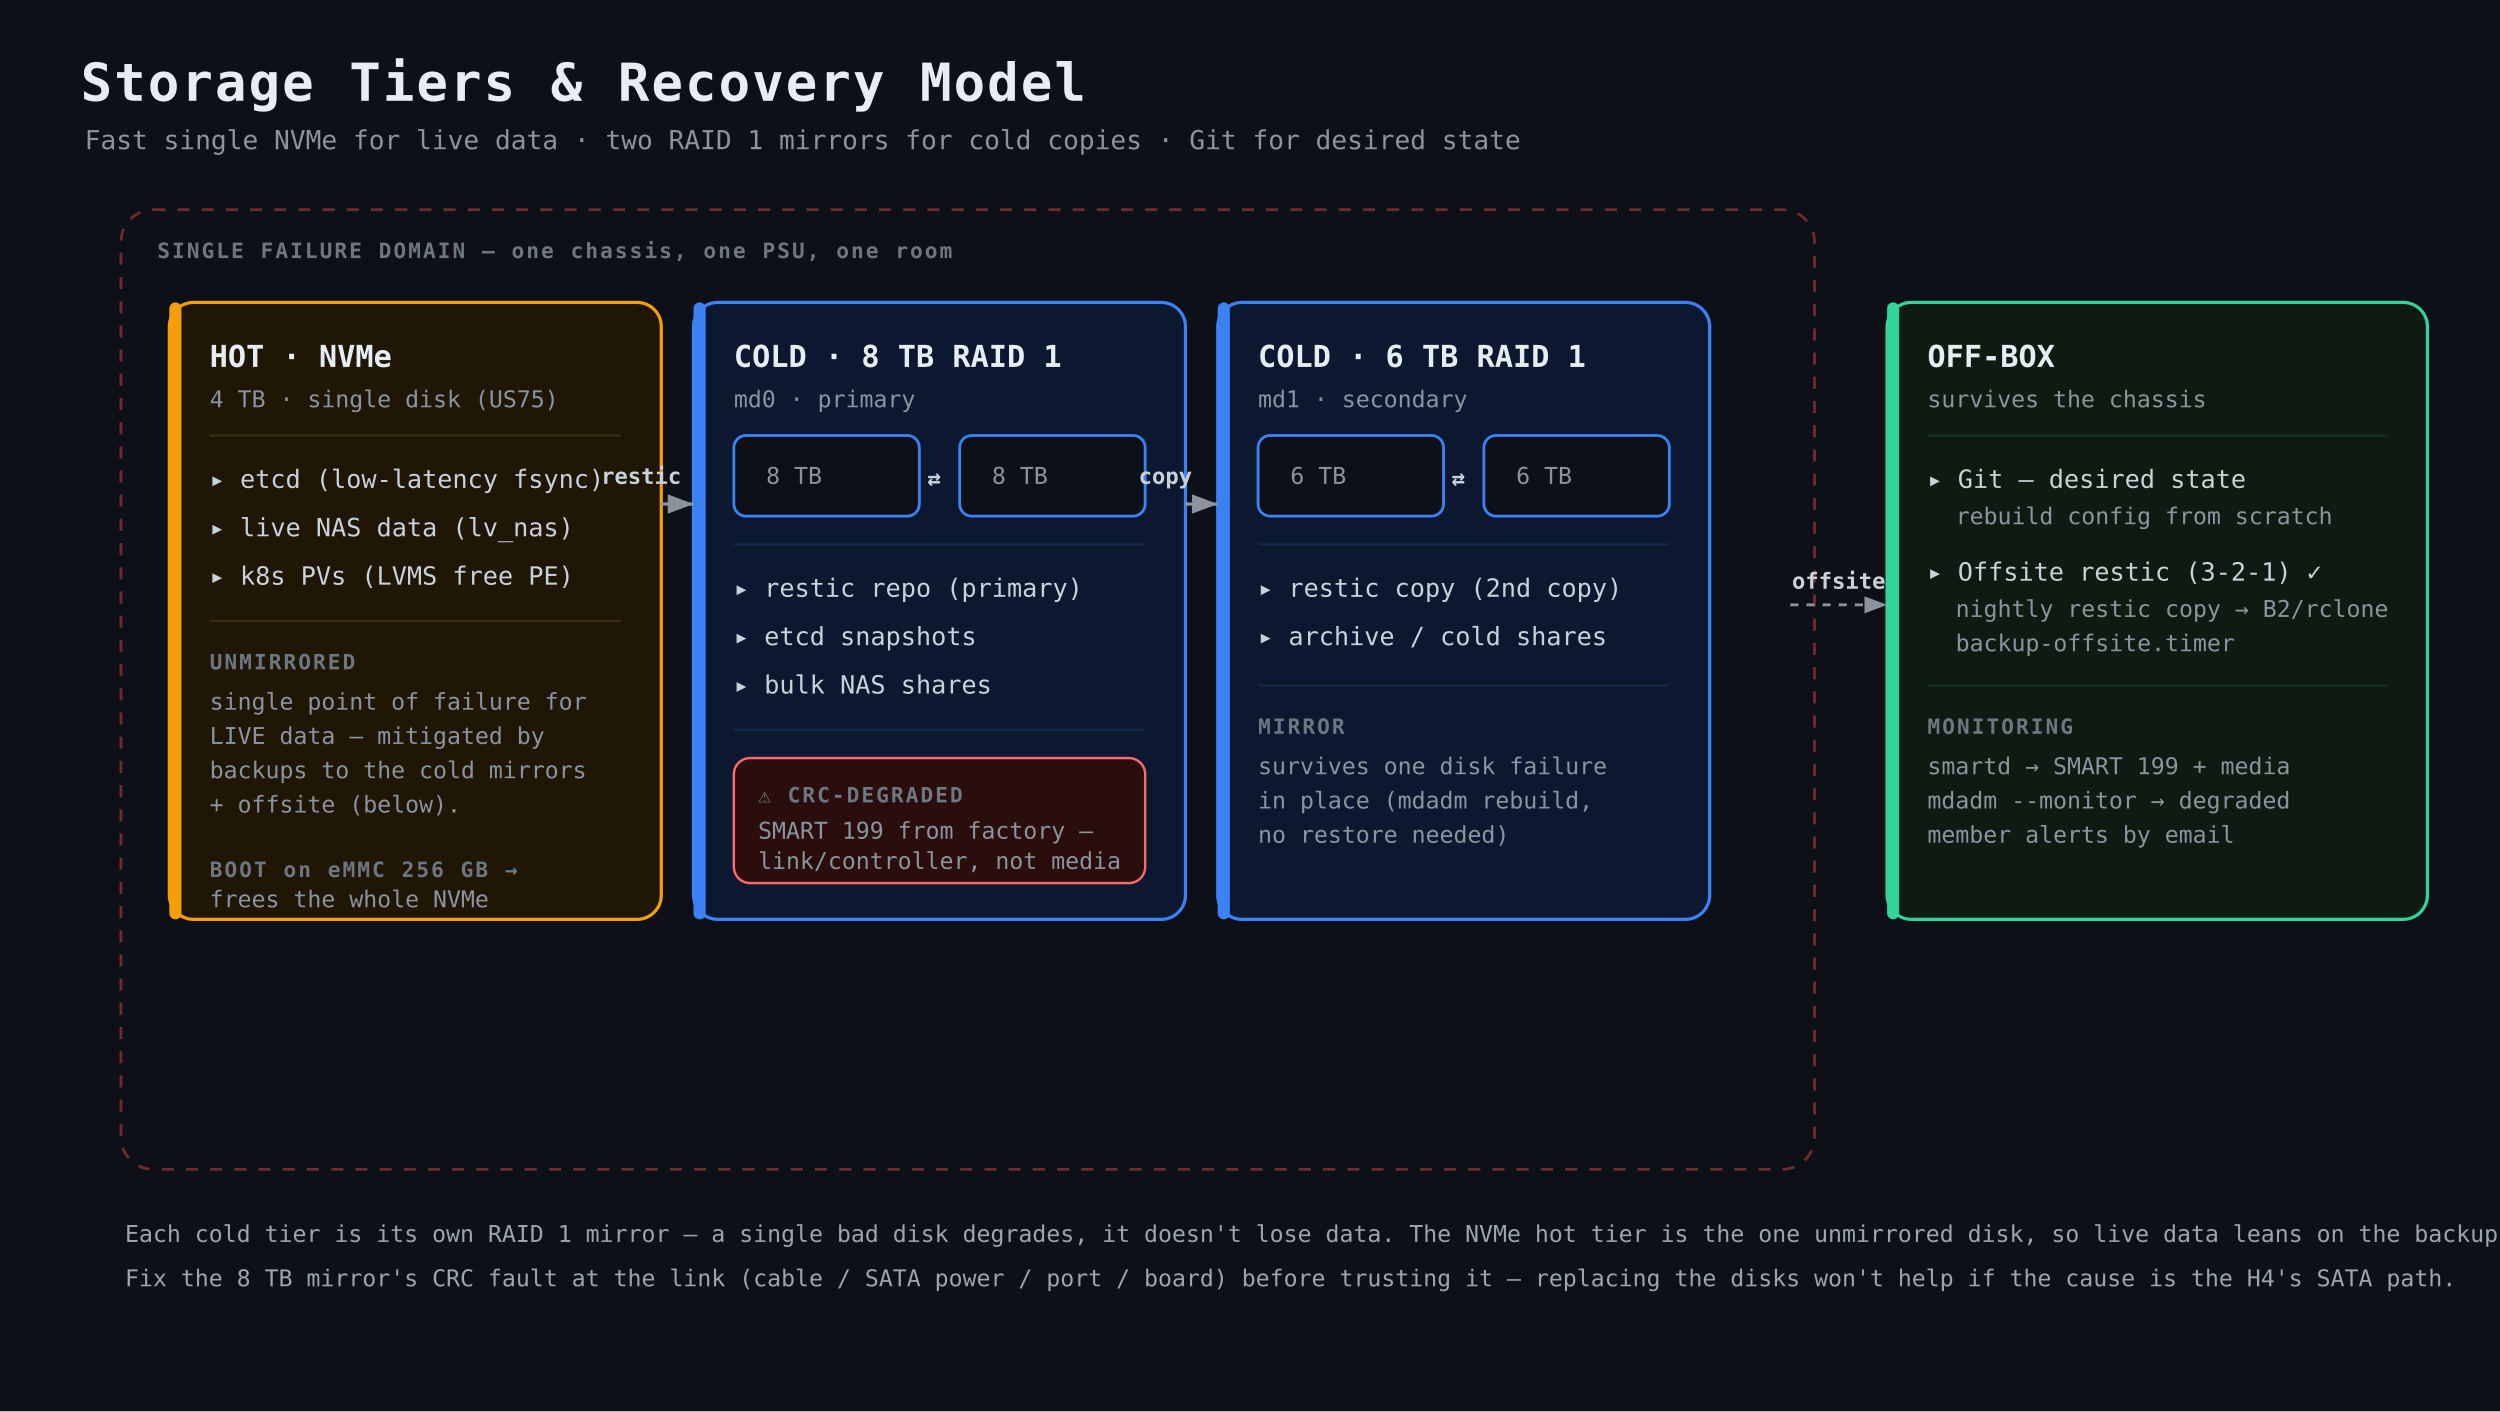
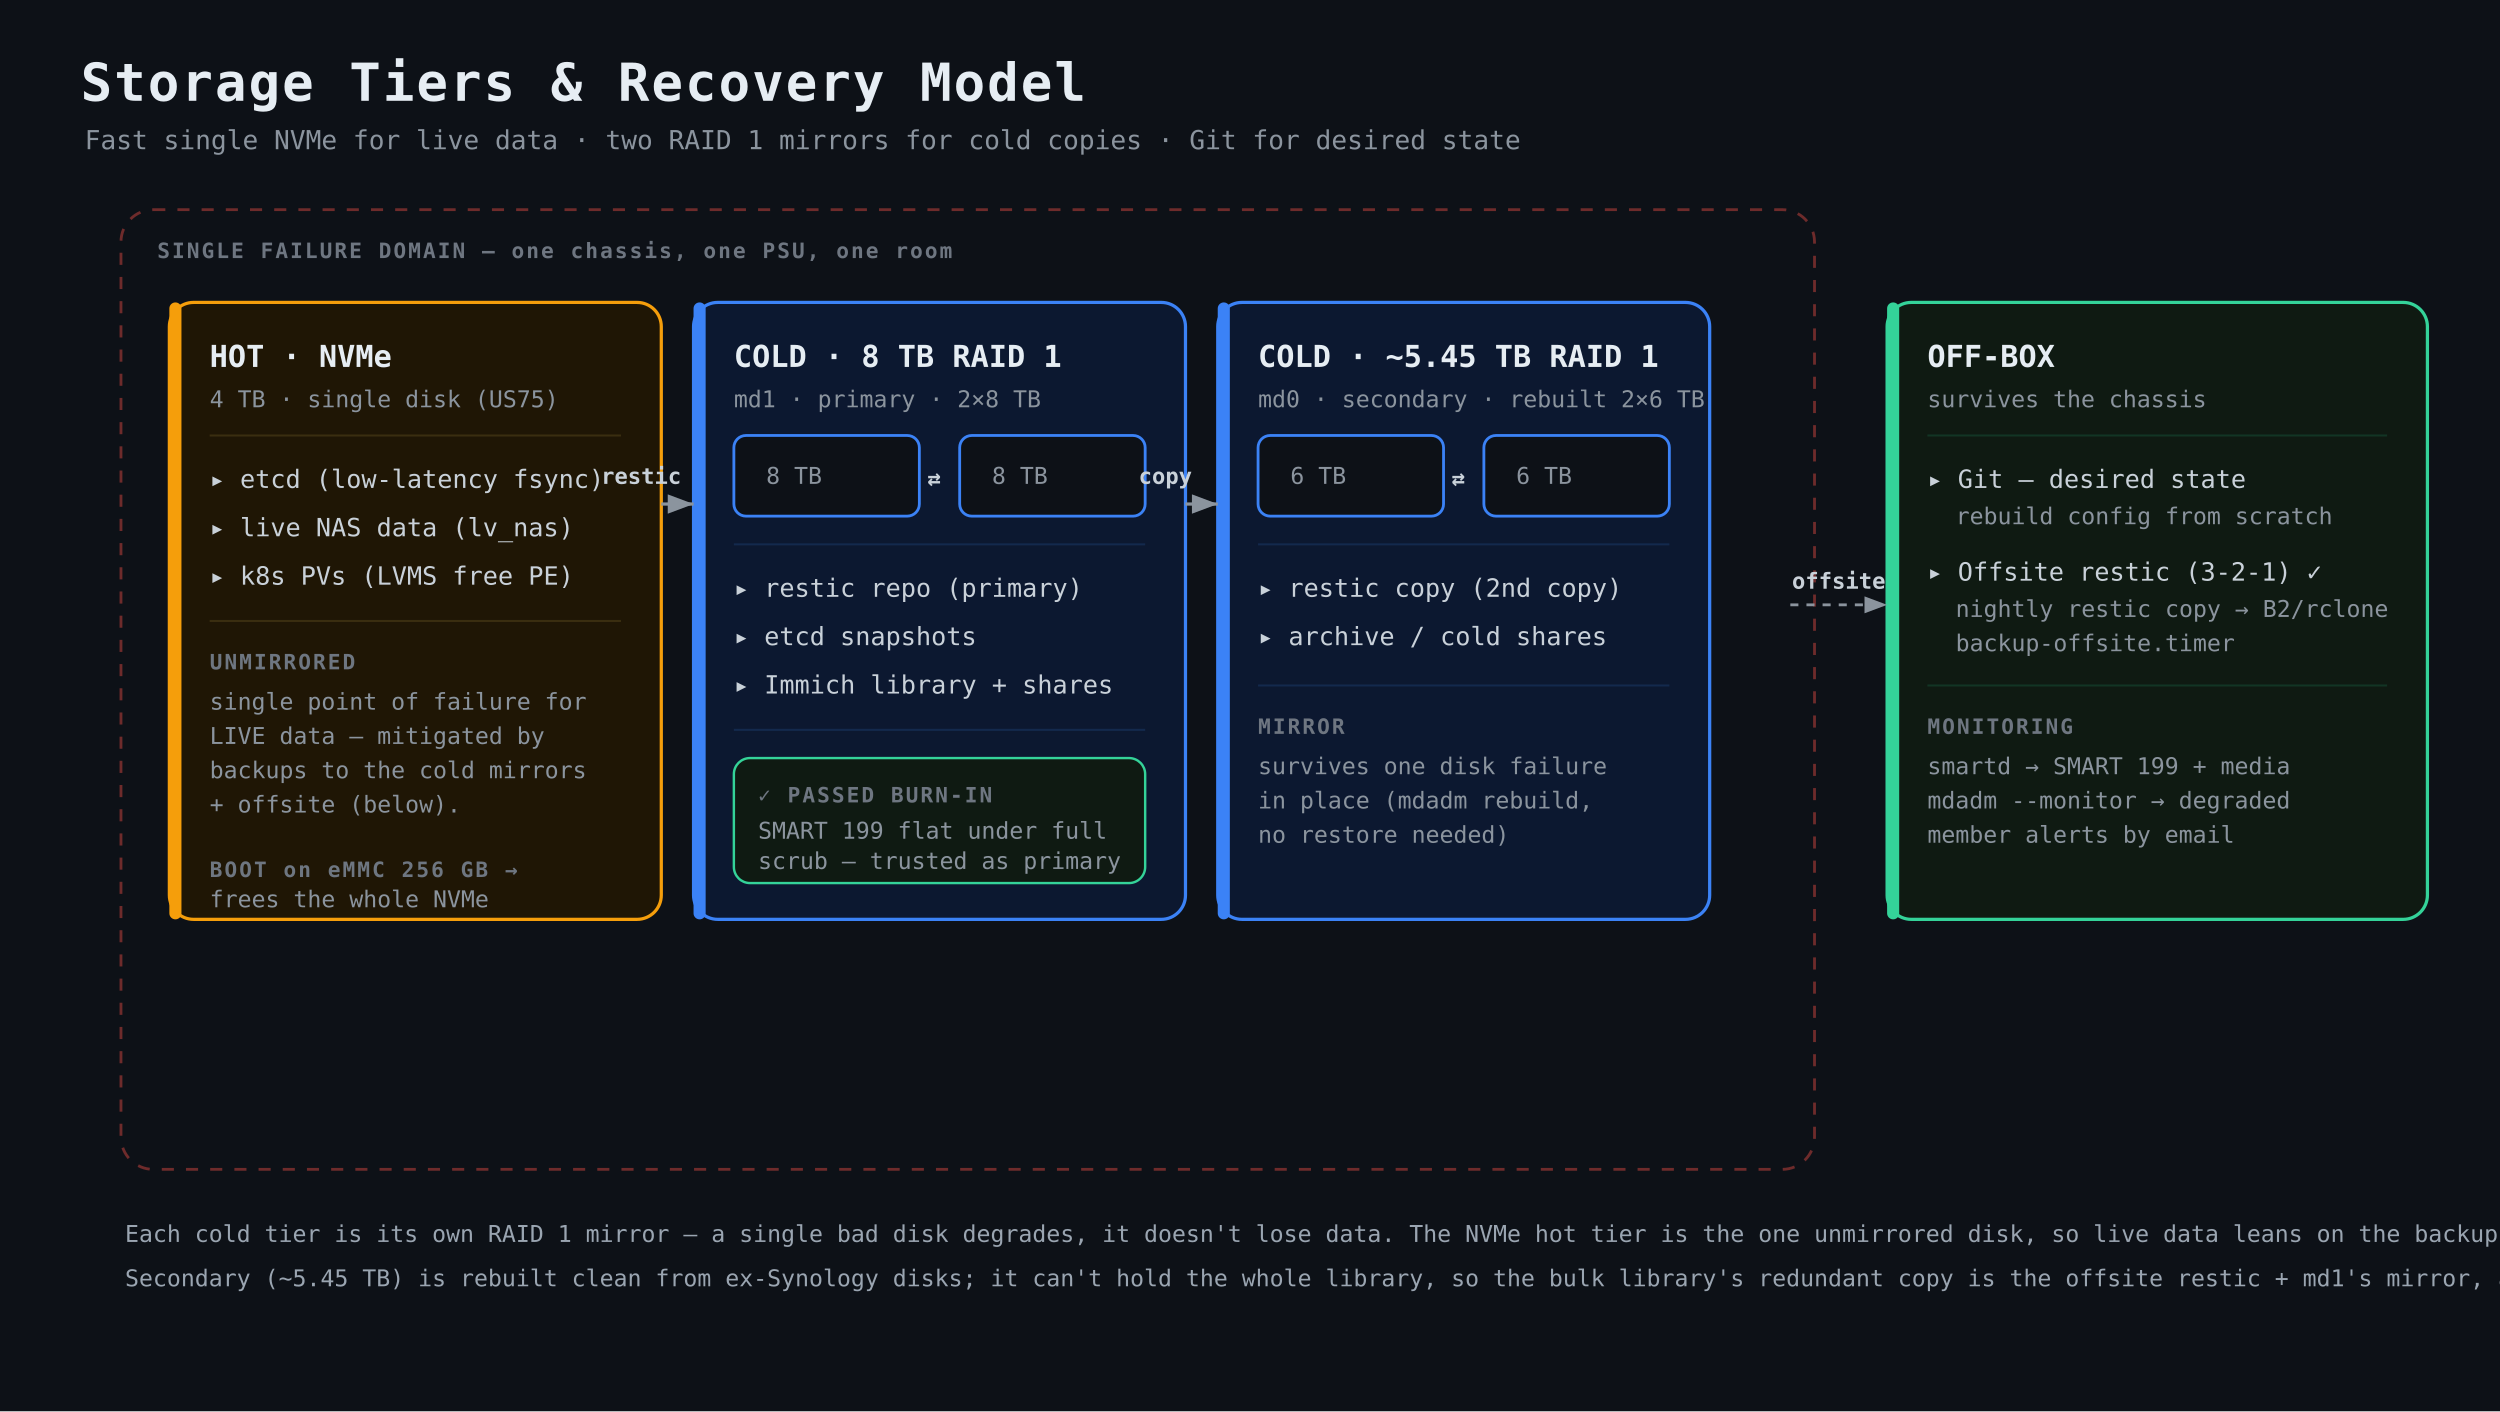
<svg xmlns="http://www.w3.org/2000/svg" viewBox="0 0 1240 700" font-family="ui-monospace, SFMono-Regular, Menlo, monospace">
  <defs>
    <style>
      .bg{fill:#0d1117;} .title{fill:#e6edf3;font-size:26px;font-weight:700;letter-spacing:1px;}
      .sub{fill:#8b949e;font-size:13px;} .name{fill:#e6edf3;font-size:15px;font-weight:700;}
      .row{fill:#c9d1d9;font-size:12.5px;} .spec{fill:#8b949e;font-size:11.5px;}
      .tag{fill:#6e7681;font-size:10.5px;letter-spacing:1px;font-weight:700;}
      .flow{fill:#c9d1d9;font-size:11px;font-weight:700;} .disk{fill:#0d1117;stroke:#3b82f6;stroke-width:1.4;}
      .note{fill:#9aa5b1;font-size:11.5px;}
    </style>
    <marker id="arrow" markerWidth="10" markerHeight="10" refX="8" refY="3" orient="auto">
      <path d="M0,0 L8,3 L0,6 Z" fill="#8b949e" />
    </marker>
  </defs>
  <rect class="bg" x="0" y="0" width="1240" height="700" />
  <text class="title" x="40" y="50">Storage Tiers &amp; Recovery Model</text>
  <text class="sub" x="42" y="74">Fast single NVMe for live data · two RAID 1 mirrors for cold copies · Git for desired state</text>
  <rect x="60" y="104" width="840" height="476" rx="16" fill="none" stroke="#6e2b2b" stroke-width="1.4" stroke-dasharray="6 6" />
  <text class="tag" x="78" y="128" fill="#ff8a8a">SINGLE FAILURE DOMAIN — one chassis, one PSU, one room</text>
  <g transform="translate(84,150)">
    <rect x="0" y="0" width="244" height="306" rx="12" fill="#1f1605" stroke="#f59e0b" stroke-width="1.6" />
    <rect x="0" y="0" width="6" height="306" rx="3" fill="#f59e0b" />
    <text class="name" x="20" y="32" fill="#fbbf24">HOT · NVMe</text>
    <text class="spec" x="20" y="52">4 TB · single disk (US75)</text>
    <line x1="20" y1="66" x2="224" y2="66" stroke="#3a2e10" />
    <text class="row" x="20" y="92">▸ etcd (low-latency fsync)</text>
    <text class="row" x="20" y="116">▸ live NAS data (lv_nas)</text>
    <text class="row" x="20" y="140">▸ k8s PVs (LVMS free PE)</text>
    <line x1="20" y1="158" x2="224" y2="158" stroke="#3a2e10" />
    <text class="tag" x="20" y="182" fill="#ff8a8a">UNMIRRORED</text>
    <text class="spec" x="20" y="202">single point of failure for</text>
    <text class="spec" x="20" y="219">LIVE data — mitigated by</text>
    <text class="spec" x="20" y="236">backups to the cold mirrors</text>
    <text class="spec" x="20" y="253">+ offsite (below).</text>
    <text class="tag" x="20" y="285">BOOT on eMMC 256 GB →</text>
    <text class="spec" x="20" y="300">frees the whole NVMe</text>
  </g>
  <g transform="translate(344,150)">
    <rect x="0" y="0" width="244" height="306" rx="12" fill="#0c1830" stroke="#3b82f6" stroke-width="1.6" />
    <rect x="0" y="0" width="6" height="306" rx="3" fill="#3b82f6" />
    <text class="name" x="20" y="32" fill="#7eb3ff">COLD · 8 TB RAID 1</text>
-     <text class="spec" x="20" y="52">md0 · primary</text>
+     <text class="spec" x="20" y="52">md1 · primary · 2×8 TB</text>
    <rect class="disk" x="20" y="66" width="92" height="40" rx="6" />
    <text class="spec" x="36" y="90" fill="#c9d1d9">8 TB</text>
    <rect class="disk" x="132" y="66" width="92" height="40" rx="6" />
    <text class="spec" x="148" y="90" fill="#c9d1d9">8 TB</text>
    <text class="flow" x="116" y="91" fill="#7eb3ff">⇄</text>
    <line x1="20" y1="120" x2="224" y2="120" stroke="#13294d" />
    <text class="row" x="20" y="146">▸ restic repo (primary)</text>
    <text class="row" x="20" y="170">▸ etcd snapshots</text>
-     <text class="row" x="20" y="194">▸ bulk NAS shares</text>
+     <text class="row" x="20" y="194">▸ Immich library + shares</text>
    <line x1="20" y1="212" x2="224" y2="212" stroke="#13294d" />
-     <rect x="20" y="226" width="204" height="62" rx="8" fill="#2a0d0d" stroke="#ff6b6b" stroke-width="1.2" />
-     <text class="tag" x="32" y="248" fill="#ff8a8a">⚠ CRC-DEGRADED</text>
-     <text class="spec" x="32" y="266" fill="#ffb3b3">SMART 199 from factory —</text>
-     <text class="spec" x="32" y="281" fill="#ffb3b3">link/controller, not media</text>
+     <rect x="20" y="226" width="204" height="62" rx="8" fill="#0f1a12" stroke="#34d399" stroke-width="1.2" />
+     <text class="tag" x="32" y="248" fill="#5ee0ad">✓ PASSED BURN-IN</text>
+     <text class="spec" x="32" y="266" fill="#9aa5b1">SMART 199 flat under full</text>
+     <text class="spec" x="32" y="281" fill="#9aa5b1">scrub — trusted as primary</text>
  </g>
  <g transform="translate(604,150)">
    <rect x="0" y="0" width="244" height="306" rx="12" fill="#0c1830" stroke="#3b82f6" stroke-width="1.6" />
    <rect x="0" y="0" width="6" height="306" rx="3" fill="#3b82f6" />
-     <text class="name" x="20" y="32" fill="#7eb3ff">COLD · 6 TB RAID 1</text>
-     <text class="spec" x="20" y="52">md1 · secondary</text>
+     <text class="name" x="20" y="32" fill="#7eb3ff">COLD · ~5.45 TB RAID 1</text>
+     <text class="spec" x="20" y="52">md0 · secondary · rebuilt 2×6 TB</text>
    <rect class="disk" x="20" y="66" width="92" height="40" rx="6" stroke="#3b82f6" />
    <text class="spec" x="36" y="90" fill="#c9d1d9">6 TB</text>
    <rect class="disk" x="132" y="66" width="92" height="40" rx="6" stroke="#3b82f6" />
    <text class="spec" x="148" y="90" fill="#c9d1d9">6 TB</text>
    <text class="flow" x="116" y="91" fill="#7eb3ff">⇄</text>
    <line x1="20" y1="120" x2="224" y2="120" stroke="#13294d" />
    <text class="row" x="20" y="146">▸ restic copy (2nd copy)</text>
    <text class="row" x="20" y="170">▸ archive / cold shares</text>
    <line x1="20" y1="190" x2="224" y2="190" stroke="#13294d" />
    <text class="tag" x="20" y="214" fill="#7eb3ff">MIRROR</text>
    <text class="spec" x="20" y="234">survives one disk failure</text>
    <text class="spec" x="20" y="251">in place (mdadm rebuild,</text>
    <text class="spec" x="20" y="268">no restore needed)</text>
  </g>
  <line x1="328" y1="250" x2="344" y2="250" stroke="#8b949e" stroke-width="1.6" marker-end="url(#arrow)" />
  <text class="flow" x="318" y="240" text-anchor="middle">restic</text>
  <line x1="588" y1="250" x2="604" y2="250" stroke="#8b949e" stroke-width="1.6" marker-end="url(#arrow)" />
  <text class="flow" x="578" y="240" text-anchor="middle">copy</text>
  <g transform="translate(936,150)">
    <rect x="0" y="0" width="268" height="306" rx="12" fill="#0f1a12" stroke="#34d399" stroke-width="1.6" />
    <rect x="0" y="0" width="6" height="306" rx="3" fill="#34d399" />
    <text class="name" x="20" y="32" fill="#5ee0ad">OFF-BOX</text>
    <text class="spec" x="20" y="52">survives the chassis</text>
    <line x1="20" y1="66" x2="248" y2="66" stroke="#123524" />
    <text class="row" x="20" y="92">▸ Git — desired state</text>
    <text class="spec" x="34" y="110">rebuild config from scratch</text>
    <text class="row" x="20" y="138">▸ Offsite restic (3-2-1) ✓</text>
    <text class="spec" x="34" y="156" fill="#5ee0ad">nightly restic copy → B2/rclone</text>
    <text class="spec" x="34" y="173">backup-offsite.timer</text>
    <line x1="20" y1="190" x2="248" y2="190" stroke="#123524" />
    <text class="tag" x="20" y="214">MONITORING</text>
    <text class="spec" x="20" y="234">smartd → SMART 199 + media</text>
    <text class="spec" x="20" y="251">mdadm --monitor → degraded</text>
    <text class="spec" x="20" y="268">member alerts by email</text>
  </g>
  <line x1="700" y1="120" x2="700" y2="104" stroke="none" />
  <line x1="888" y1="300" x2="936" y2="300" stroke="#8b949e" stroke-width="1.4" stroke-dasharray="4 4" marker-end="url(#arrow)" />
  <text class="flow" x="912" y="292" text-anchor="middle">offsite</text>
  <text class="note" x="62" y="616">Each cold tier is its own RAID 1 mirror — a single bad disk degrades, it doesn't lose data. The NVMe hot tier is the one unmirrored disk, so live data leans on the backups.</text>
-   <text class="note" x="62" y="638">Fix the 8 TB mirror's CRC fault at the link (cable / SATA power / port / board) before trusting it — replacing the disks won't help if the cause is the H4's SATA path.</text>
+   <text class="note" x="62" y="638">Secondary (~5.45 TB) is rebuilt clean from ex-Synology disks; it can't hold the whole library, so the bulk library's redundant copy is the offsite restic + md1's mirror, and the secondary keeps the small critical set.</text>
</svg>
